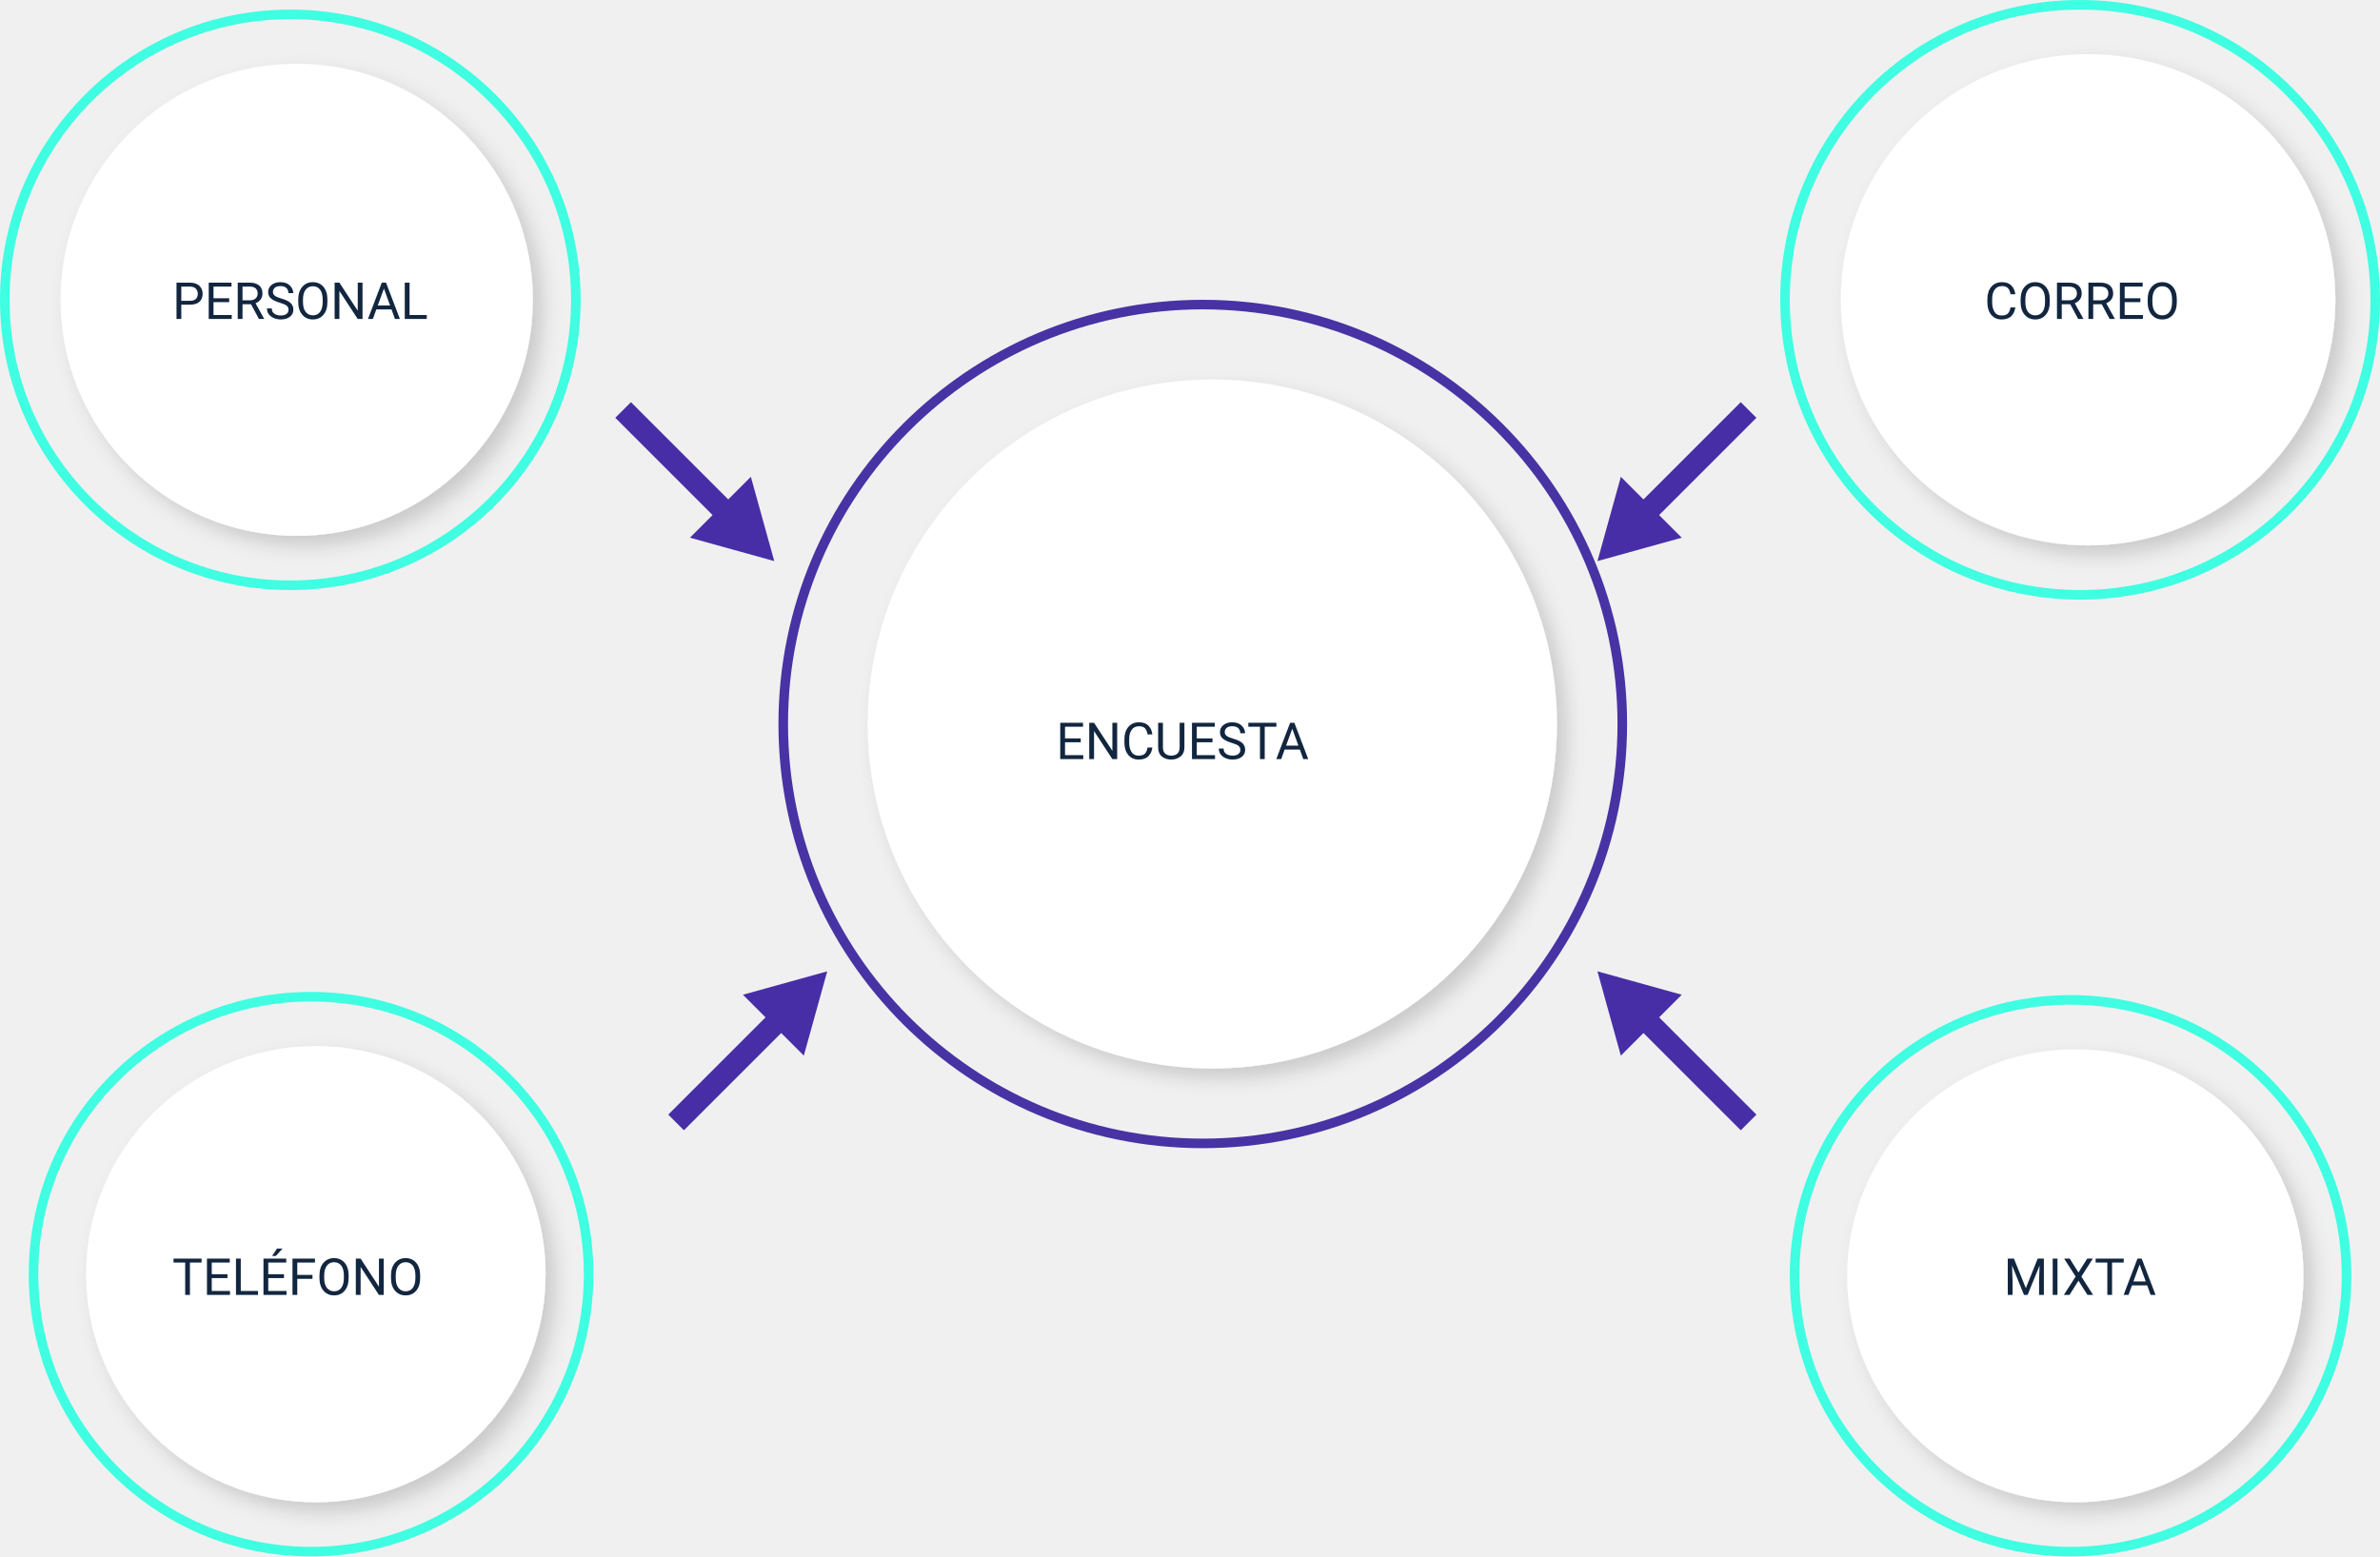
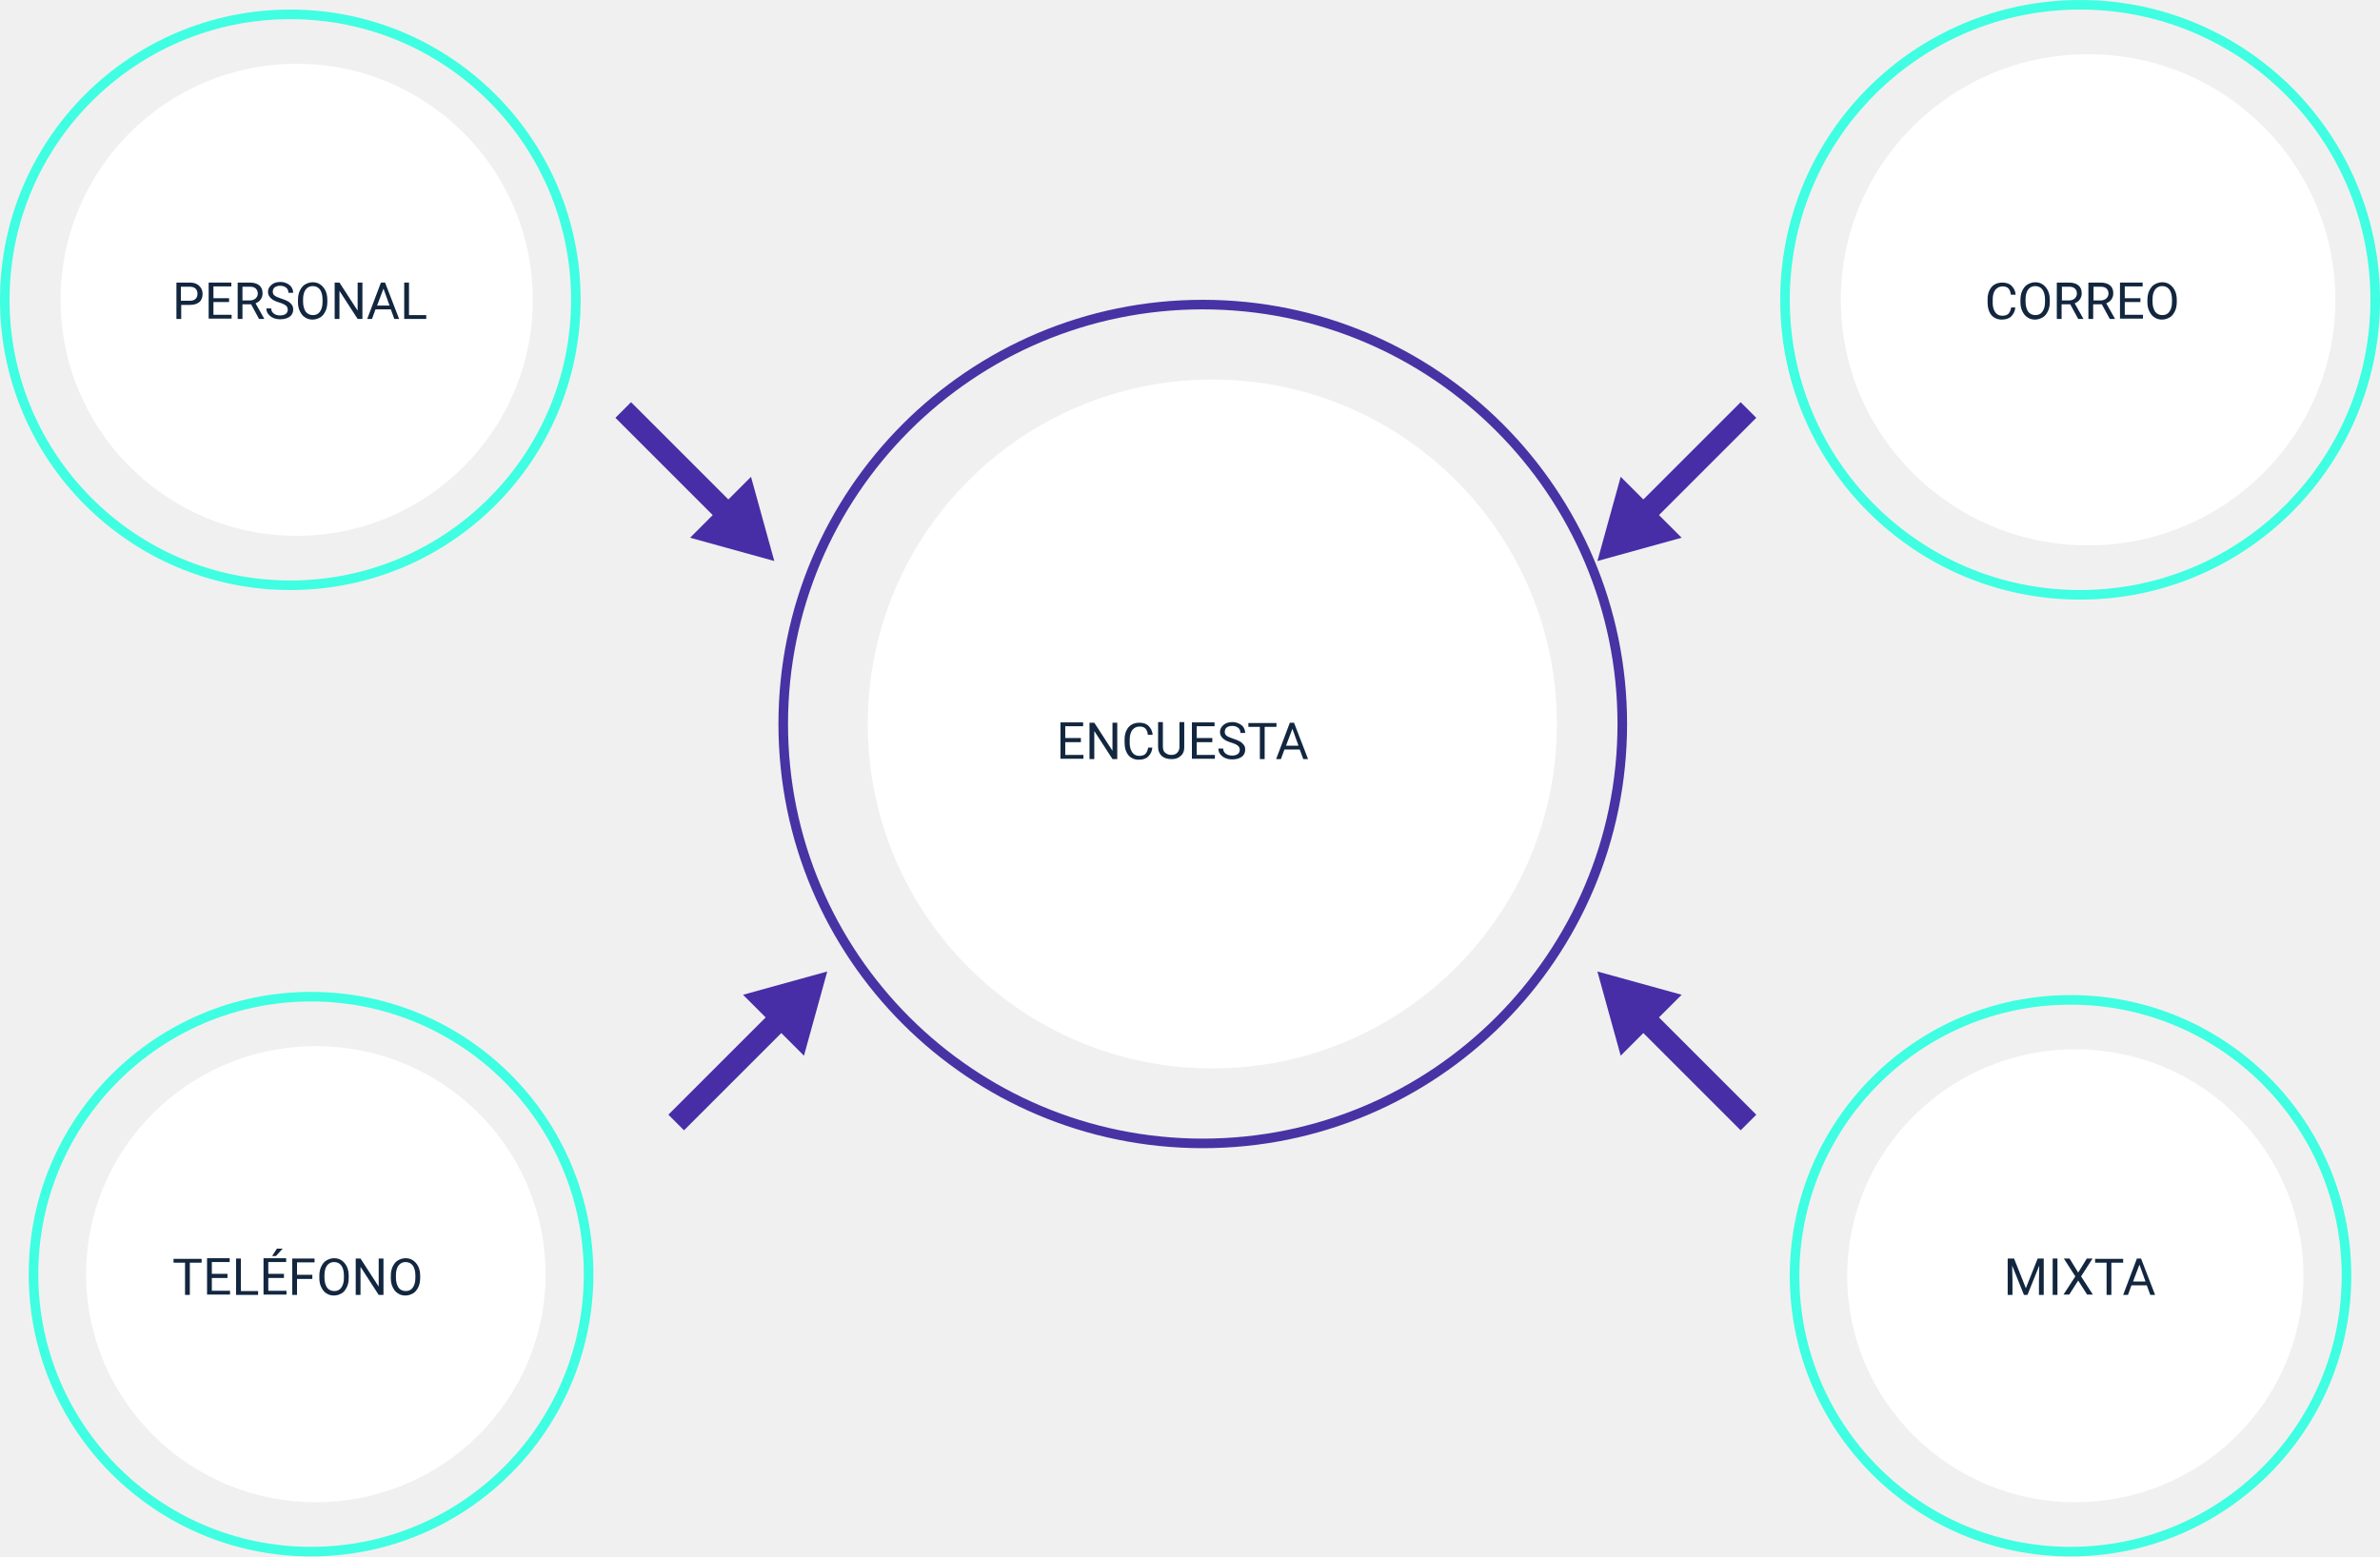
- <svg xmlns="http://www.w3.org/2000/svg" width="746" height="488" viewBox="0 0 746 488">
-   <defs>
-     <filter id="Elipse_4114" x="266" y="113" width="234" height="234" filterUnits="userSpaceOnUse">
-       <feOffset dx="3" dy="3" input="SourceAlpha" />
-       <feGaussianBlur stdDeviation="3" result="blur" />
-       <feFlood flood-opacity="0.161" />
-       <feComposite operator="in" in2="blur" />
-       <feComposite in="SourceGraphic" />
-     </filter>
-     <filter id="Elipse_4116" x="13" y="14" width="166" height="166" filterUnits="userSpaceOnUse">
-       <feOffset dx="3" dy="3" input="SourceAlpha" />
-       <feGaussianBlur stdDeviation="3" result="blur-2" />
-       <feFlood flood-opacity="0.161" />
-       <feComposite operator="in" in2="blur-2" />
-       <feComposite in="SourceGraphic" />
-     </filter>
-     <filter id="Elipse_4118" x="21" y="322" width="162" height="161" filterUnits="userSpaceOnUse">
-       <feOffset dx="3" dy="3" input="SourceAlpha" />
-       <feGaussianBlur stdDeviation="3" result="blur-3" />
-       <feFlood flood-opacity="0.161" />
-       <feComposite operator="in" in2="blur-3" />
-       <feComposite in="SourceGraphic" />
-     </filter>
-     <filter id="Elipse_4120" x="573" y="323" width="161" height="160" filterUnits="userSpaceOnUse">
-       <feOffset dx="3" dy="3" input="SourceAlpha" />
-       <feGaussianBlur stdDeviation="3" result="blur-4" />
-       <feFlood flood-opacity="0.161" />
-       <feComposite operator="in" in2="blur-4" />
-       <feComposite in="SourceGraphic" />
-     </filter>
-     <filter id="Elipse_4122" x="571" y="11" width="173" height="172" filterUnits="userSpaceOnUse">
-       <feOffset dx="3" dy="3" input="SourceAlpha" />
-       <feGaussianBlur stdDeviation="3" result="blur-5" />
-       <feFlood flood-opacity="0.161" />
-       <feComposite operator="in" in2="blur-5" />
-       <feComposite in="SourceGraphic" />
-     </filter>
-   </defs>
-   <g id="Grupo_59742" data-name="Grupo 59742" transform="translate(-425 -12434)">
-     <g transform="matrix(1, 0, 0, 1, 425, 12434)" filter="url(#Elipse_4114)">
-       <circle id="Elipse_4114-2" data-name="Elipse 4114" cx="108" cy="108" r="108" transform="translate(272 119)" fill="#fff" />
-     </g>
-     <g transform="matrix(1, 0, 0, 1, 425, 12434)" filter="url(#Elipse_4116)">
-       <circle id="Elipse_4116-2" data-name="Elipse 4116" cx="74" cy="74" r="74" transform="translate(19 20)" fill="#fff" />
-     </g>
-     <g transform="matrix(1, 0, 0, 1, 425, 12434)" filter="url(#Elipse_4118)">
-       <ellipse id="Elipse_4118-2" data-name="Elipse 4118" cx="72" cy="71.5" rx="72" ry="71.5" transform="translate(27 328)" fill="#fff" />
-     </g>
-     <g transform="matrix(1, 0, 0, 1, 425, 12434)" filter="url(#Elipse_4120)">
-       <ellipse id="Elipse_4120-2" data-name="Elipse 4120" cx="71.5" cy="71" rx="71.5" ry="71" transform="translate(579 329)" fill="#fff" />
-     </g>
-     <g transform="matrix(1, 0, 0, 1, 425, 12434)" filter="url(#Elipse_4122)">
-       <ellipse id="Elipse_4122-2" data-name="Elipse 4122" cx="77.5" cy="77" rx="77.5" ry="77" transform="translate(577 17)" fill="#fff" />
-     </g>
-     <g id="Elipse_4115" data-name="Elipse 4115" transform="translate(669 12528)" fill="none" stroke="#4733a3" stroke-width="3">
-       <circle cx="133" cy="133" r="133" stroke="none" />
-       <circle cx="133" cy="133" r="131.5" fill="none" />
-     </g>
-     <g id="Elipse_4117" data-name="Elipse 4117" transform="translate(425 12437)" fill="none" stroke="#3ffee2" stroke-width="3">
-       <circle cx="91" cy="91" r="91" stroke="none" />
-       <circle cx="91" cy="91" r="89.5" fill="none" />
-     </g>
-     <g id="Elipse_4119" data-name="Elipse 4119" transform="translate(434 12745)" fill="none" stroke="#3ffee2" stroke-width="3">
-       <circle cx="88.5" cy="88.5" r="88.5" stroke="none" />
-       <circle cx="88.5" cy="88.5" r="87" fill="none" />
-     </g>
-     <g id="Elipse_4121" data-name="Elipse 4121" transform="translate(986 12746)" fill="none" stroke="#3ffee2" stroke-width="3">
-       <circle cx="88" cy="88" r="88" stroke="none" />
-       <circle cx="88" cy="88" r="86.5" fill="none" />
-     </g>
-     <g id="Elipse_4123" data-name="Elipse 4123" transform="translate(983 12434)" fill="none" stroke="#3ffee2" stroke-width="3">
-       <circle cx="94" cy="94" r="94" stroke="none" />
-       <circle cx="94" cy="94" r="92.5" fill="none" />
-     </g>
-     <text id="ENCUESTA_" data-name="ENCUESTA " transform="translate(756 12655)" fill="#12263f" font-size="16" font-family="Roboto-Regular, Roboto">
-       <tspan x="0" y="17">ENCUESTA</tspan>
-     </text>
-     <text id="CORREO" transform="translate(1047 12517)" fill="#12263f" font-size="16" font-family="Roboto-Regular, Roboto">
-       <tspan x="0" y="17">CORREO</tspan>
-     </text>
-     <text id="MIXTA" transform="translate(1053 12823)" fill="#12263f" font-size="16" font-family="Roboto-Regular, Roboto">
-       <tspan x="0" y="17">MIXTA</tspan>
-     </text>
-     <text id="TELÉFONO" transform="translate(479 12823)" fill="#12263f" font-size="16" font-family="Roboto-Regular, Roboto">
-       <tspan x="0" y="17">TELÉFONO</tspan>
-     </text>
-     <text id="PERSONAL" transform="translate(479 12517)" fill="#12263f" font-size="16" font-family="Roboto-Regular, Roboto">
-       <tspan x="0" y="17">PERSONAL</tspan>
-     </text>
-     <path id="Unión_8" data-name="Unión 8" d="M7879.028,11767v-43.128H7869l13.5-23.874,13.5,23.874h-10.029V11767Z" transform="translate(3383.669 -1108.363) rotate(45)" fill="#472ea6" />
-     <path id="Unión_10" data-name="Unión 10" d="M10.029,0V43.128H0L13.5,67,27,43.128H16.971V0Z" transform="translate(610.766 12572.092) rotate(-45)" fill="#472ea6" />
-     <path id="Unión_9" data-name="Unión 9" d="M10.03,0V43.128H0L13.5,67,27,43.128H16.972V0Z" transform="translate(982.635 12776.386) rotate(135)" fill="#472ea6" />
-     <path id="Unión_11" data-name="Unión 11" d="M10.03,67V23.874H0L13.5,0,27,23.874H16.972V67Z" transform="translate(935.257 12619.47) rotate(-135)" fill="#472ea6" />
+ <svg xmlns="http://www.w3.org/2000/svg" version="1.1" id="Capa_1" x="0px" y="0px" viewBox="0 0 746 488" style="enable-background:new 0 0 746 488;" xml:space="preserve">
+   <style type="text/css">
+ 	.st0{fill:#FFFFFF;}
+ 	.st1{fill:none;}
+ 	.st2{fill:none;stroke:#4733A3;stroke-width:3;}
+ 	.st3{fill:none;stroke:#3FFEE2;stroke-width:3;}
+ 	.st4{enable-background:new    ;}
+ 	.st5{fill:#12263F;}
+ 	.st6{fill:#472EA6;}
+ </style>
+   <g transform="matrix(1, 0, 0, 1, 425, 12434)">
+     <circle id="Elipse_4114-2" class="st0" cx="-45" cy="-12207" r="108" />
  </g>
+   <g transform="matrix(1, 0, 0, 1, 425, 12434)">
+     <circle id="Elipse_4116-2" class="st0" cx="-332" cy="-12340" r="74" />
+   </g>
+   <g transform="matrix(1, 0, 0, 1, 425, 12434)">
+     <ellipse id="Elipse_4118-2" class="st0" cx="-326" cy="-12034.5" rx="72" ry="71.5" />
+   </g>
+   <g transform="matrix(1, 0, 0, 1, 425, 12434)">
+     <ellipse id="Elipse_4120-2" class="st0" cx="225.5" cy="-12034" rx="71.5" ry="71" />
+   </g>
+   <g transform="matrix(1, 0, 0, 1, 425, 12434)">
+     <ellipse id="Elipse_4122-2" class="st0" cx="229.5" cy="-12340" rx="77.5" ry="77" />
+   </g>
+   <g id="Elipse_4115" transform="translate(669 12528)">
+     <circle class="st1" cx="-292" cy="-12301" r="133" />
+     <circle class="st2" cx="-292" cy="-12301" r="131.5" />
+   </g>
+   <g id="Elipse_4117" transform="translate(425 12437)">
+     <circle class="st1" cx="-334" cy="-12343" r="91" />
+     <circle class="st3" cx="-334" cy="-12343" r="89.5" />
+   </g>
+   <g id="Elipse_4119" transform="translate(434 12745)">
+     <circle class="st1" cx="-336.5" cy="-12345.5" r="88.5" />
+     <circle class="st3" cx="-336.5" cy="-12345.5" r="87" />
+   </g>
+   <g id="Elipse_4121" transform="translate(986 12746)">
+     <circle class="st1" cx="-337" cy="-12346" r="88" />
+     <circle class="st3" cx="-337" cy="-12346" r="86.5" />
+   </g>
+   <g id="Elipse_4123" transform="translate(983 12434)">
+     <circle class="st1" cx="-331" cy="-12340" r="94" />
+     <circle class="st3" cx="-331" cy="-12340" r="92.5" />
+   </g>
+   <g class="st4">
+     <path class="st5" d="M338.8,232.7h-4.9v4h5.7v1.2h-7.2v-11.4h7.1v1.2h-5.6v3.7h4.9V232.7z" />
+     <path class="st5" d="M350.2,238h-1.5l-5.7-8.8v8.8h-1.5v-11.4h1.5l5.7,8.8v-8.8h1.5V238z" />
+     <path class="st5" d="M361.2,234.4c-0.1,1.2-0.6,2.1-1.3,2.8c-0.7,0.7-1.7,1-3,1c-1.3,0-2.4-0.5-3.2-1.4c-0.8-1-1.2-2.3-1.2-3.9   v-1.1c0-1.1,0.2-2,0.6-2.8c0.4-0.8,0.9-1.4,1.6-1.8c0.7-0.4,1.5-0.6,2.4-0.6c1.2,0,2.2,0.3,2.9,1c0.7,0.7,1.2,1.6,1.3,2.8h-1.5   c-0.1-0.9-0.4-1.6-0.8-2c-0.4-0.4-1-0.6-1.8-0.6c-1,0-1.7,0.4-2.3,1.1c-0.5,0.7-0.8,1.7-0.8,3v1.1c0,1.2,0.3,2.2,0.8,2.9   s1.2,1.1,2.2,1.1c0.8,0,1.5-0.2,1.9-0.6s0.7-1,0.9-2H361.2z" />
+     <path class="st5" d="M371.2,226.6v7.7c0,1.1-0.3,2-1,2.6c-0.7,0.7-1.6,1.1-2.7,1.1l-0.4,0c-1.2,0-2.2-0.3-3-1   c-0.7-0.7-1.1-1.6-1.1-2.8v-7.8h1.5v7.7c0,0.8,0.2,1.5,0.7,1.9s1.1,0.7,1.9,0.7c0.8,0,1.5-0.2,1.9-0.7c0.5-0.5,0.7-1.1,0.7-1.9   v-7.7H371.2z" />
+     <path class="st5" d="M380,232.7h-4.9v4h5.7v1.2h-7.2v-11.4h7.1v1.2h-5.6v3.7h4.9V232.7z" />
+     <path class="st5" d="M386.1,232.9c-1.3-0.4-2.2-0.8-2.8-1.4s-0.9-1.2-0.9-2c0-0.9,0.4-1.6,1.1-2.2c0.7-0.6,1.6-0.9,2.8-0.9   c0.8,0,1.5,0.2,2.1,0.5c0.6,0.3,1.1,0.7,1.4,1.2s0.5,1.1,0.5,1.7h-1.5c0-0.7-0.2-1.2-0.7-1.6s-1.1-0.6-1.9-0.6   c-0.7,0-1.3,0.2-1.7,0.5s-0.6,0.8-0.6,1.4c0,0.5,0.2,0.9,0.6,1.2c0.4,0.3,1.1,0.6,2,0.9c0.9,0.3,1.7,0.6,2.2,0.9   c0.5,0.3,0.9,0.7,1.2,1.1s0.4,0.9,0.4,1.5c0,0.9-0.4,1.7-1.1,2.2s-1.7,0.8-2.9,0.8c-0.8,0-1.5-0.1-2.2-0.4   c-0.7-0.3-1.2-0.7-1.6-1.2s-0.6-1.1-0.6-1.8h1.5c0,0.7,0.3,1.2,0.8,1.6s1.2,0.6,2,0.6c0.8,0,1.4-0.2,1.8-0.5s0.6-0.8,0.6-1.3   s-0.2-1-0.6-1.3S387.1,233.2,386.1,232.9z" />
+     <path class="st5" d="M400.1,227.9h-3.7V238h-1.5v-10.1h-3.6v-1.2h8.8V227.9z" />
+     <path class="st5" d="M407.4,235h-4.8l-1.1,3H400l4.3-11.4h1.3L410,238h-1.5L407.4,235z M403.1,233.8h3.9l-1.9-5.3L403.1,233.8z" />
+   </g>
+   <g class="st4">
+     <path class="st5" d="M631.7,96.4c-0.1,1.2-0.6,2.1-1.3,2.8c-0.7,0.7-1.7,1-3,1c-1.3,0-2.4-0.5-3.2-1.4c-0.8-1-1.2-2.3-1.2-3.9v-1.1   c0-1.1,0.2-2,0.6-2.8c0.4-0.8,0.9-1.4,1.6-1.8c0.7-0.4,1.5-0.6,2.4-0.6c1.2,0,2.2,0.3,2.9,1c0.7,0.7,1.2,1.6,1.3,2.8h-1.5   c-0.1-0.9-0.4-1.6-0.8-2c-0.4-0.4-1-0.6-1.8-0.6c-1,0-1.7,0.4-2.3,1.1c-0.5,0.7-0.8,1.7-0.8,3v1.1c0,1.2,0.3,2.2,0.8,2.9   s1.2,1.1,2.2,1.1c0.8,0,1.5-0.2,1.9-0.6s0.7-1,0.9-2H631.7z" />
+     <path class="st5" d="M642.5,94.7c0,1.1-0.2,2.1-0.6,2.9s-0.9,1.5-1.6,1.9s-1.5,0.7-2.4,0.7c-0.9,0-1.7-0.2-2.4-0.7   c-0.7-0.4-1.2-1.1-1.6-1.9s-0.6-1.8-0.6-2.8V94c0-1.1,0.2-2.1,0.6-2.9c0.4-0.8,0.9-1.5,1.6-1.9s1.5-0.7,2.4-0.7   c0.9,0,1.7,0.2,2.4,0.7s1.2,1.1,1.6,1.9s0.6,1.8,0.6,2.9V94.7z M641,93.9c0-1.3-0.3-2.4-0.8-3.1c-0.5-0.7-1.3-1.1-2.3-1.1   c-0.9,0-1.7,0.4-2.2,1.1c-0.5,0.7-0.8,1.7-0.8,3v0.8c0,1.3,0.3,2.3,0.8,3.1c0.5,0.7,1.3,1.1,2.3,1.1c1,0,1.7-0.4,2.2-1.1   s0.8-1.7,0.8-3V93.9z" />
+     <path class="st5" d="M648.9,95.4h-2.7v4.6h-1.5V88.6h3.8c1.3,0,2.3,0.3,3,0.9c0.7,0.6,1,1.4,1,2.5c0,0.7-0.2,1.3-0.6,1.9   s-0.9,0.9-1.6,1.2l2.7,4.8v0.1h-1.6L648.9,95.4z M646.2,94.2h2.3c0.7,0,1.3-0.2,1.8-0.6c0.4-0.4,0.7-0.9,0.7-1.5   c0-0.7-0.2-1.2-0.6-1.6c-0.4-0.4-1-0.6-1.8-0.6h-2.3V94.2z" />
+     <path class="st5" d="M658.8,95.4h-2.7v4.6h-1.5V88.6h3.8c1.3,0,2.3,0.3,3,0.9c0.7,0.6,1,1.4,1,2.5c0,0.7-0.2,1.3-0.6,1.9   s-0.9,0.9-1.6,1.2l2.7,4.8v0.1h-1.6L658.8,95.4z M656.1,94.2h2.3c0.7,0,1.3-0.2,1.8-0.6c0.4-0.4,0.7-0.9,0.7-1.5   c0-0.7-0.2-1.2-0.6-1.6c-0.4-0.4-1-0.6-1.8-0.6h-2.3V94.2z" />
+     <path class="st5" d="M670.9,94.7h-4.9v4h5.7v1.2h-7.2V88.6h7.1v1.2h-5.6v3.7h4.9V94.7z" />
+     <path class="st5" d="M682.3,94.7c0,1.1-0.2,2.1-0.6,2.9s-0.9,1.5-1.6,1.9s-1.5,0.7-2.4,0.7c-0.9,0-1.7-0.2-2.4-0.7   c-0.7-0.4-1.2-1.1-1.6-1.9s-0.6-1.8-0.6-2.8V94c0-1.1,0.2-2.1,0.6-2.9c0.4-0.8,0.9-1.5,1.6-1.9s1.5-0.7,2.4-0.7   c0.9,0,1.7,0.2,2.4,0.7s1.2,1.1,1.6,1.9s0.6,1.8,0.6,2.9V94.7z M680.8,93.9c0-1.3-0.3-2.4-0.8-3.1c-0.5-0.7-1.3-1.1-2.3-1.1   c-0.9,0-1.7,0.4-2.2,1.1c-0.5,0.7-0.8,1.7-0.8,3v0.8c0,1.3,0.3,2.3,0.8,3.1c0.5,0.7,1.3,1.1,2.3,1.1c1,0,1.7-0.4,2.2-1.1   s0.8-1.7,0.8-3V93.9z" />
+   </g>
+   <g class="st4">
+     <path class="st5" d="M631.3,394.6l3.7,9.3l3.7-9.3h1.9V406h-1.5v-4.4l0.1-4.8l-3.7,9.2h-1.1l-3.7-9.2l0.1,4.8v4.4h-1.5v-11.4H631.3   z" />
+     <path class="st5" d="M644.9,406h-1.5v-11.4h1.5V406z" />
+     <path class="st5" d="M651.4,399l2.7-4.4h1.8l-3.6,5.6l3.7,5.7h-1.8l-2.8-4.4l-2.8,4.4h-1.8l3.7-5.7l-3.6-5.6h1.8L651.4,399z" />
+     <path class="st5" d="M665.5,395.9h-3.7V406h-1.5v-10.1h-3.6v-1.2h8.8V395.9z" />
+     <path class="st5" d="M672.9,403h-4.8l-1.1,3h-1.5l4.3-11.4h1.3l4.4,11.4H674L672.9,403z M668.6,401.8h3.9l-1.9-5.3L668.6,401.8z" />
+   </g>
+   <g class="st4">
+     <path class="st5" d="M63.2,395.9h-3.7V406H58v-10.1h-3.6v-1.2h8.8V395.9z" />
+     <path class="st5" d="M71.3,400.7h-4.9v4h5.7v1.2h-7.2v-11.4H72v1.2h-5.6v3.7h4.9V400.7z" />
+     <path class="st5" d="M75.5,404.8h5.4v1.2H74v-11.4h1.5V404.8z" />
+     <path class="st5" d="M89,400.7h-4.9v4h5.7v1.2h-7.2v-11.4h7.1v1.2h-5.6v3.7H89V400.7z M86.8,391.5h1.8l-2.1,2.3l-1.2,0L86.8,391.5z   " />
+     <path class="st5" d="M97.9,401h-4.8v5h-1.5v-11.4h7v1.2h-5.5v3.9h4.8V401z" />
+     <path class="st5" d="M109.3,400.7c0,1.1-0.2,2.1-0.6,2.9s-0.9,1.5-1.6,1.9s-1.5,0.7-2.4,0.7c-0.9,0-1.7-0.2-2.4-0.7   c-0.7-0.4-1.2-1.1-1.6-1.9s-0.6-1.8-0.6-2.8V400c0-1.1,0.2-2.1,0.6-2.9c0.4-0.8,0.9-1.5,1.6-1.9s1.5-0.7,2.4-0.7   c0.9,0,1.7,0.2,2.4,0.7s1.2,1.1,1.6,1.9s0.6,1.8,0.6,2.9V400.7z M107.8,399.9c0-1.3-0.3-2.4-0.8-3.1c-0.5-0.7-1.3-1.1-2.3-1.1   c-0.9,0-1.7,0.4-2.2,1.1c-0.5,0.7-0.8,1.7-0.8,3v0.8c0,1.3,0.3,2.3,0.8,3.1c0.5,0.7,1.3,1.1,2.3,1.1c1,0,1.7-0.4,2.2-1.1   s0.8-1.7,0.8-3V399.9z" />
+     <path class="st5" d="M120.2,406h-1.5l-5.7-8.8v8.8h-1.5v-11.4h1.5l5.7,8.8v-8.8h1.5V406z" />
+     <path class="st5" d="M131.7,400.7c0,1.1-0.2,2.1-0.6,2.9s-0.9,1.5-1.6,1.9s-1.5,0.7-2.4,0.7c-0.9,0-1.7-0.2-2.4-0.7   c-0.7-0.4-1.2-1.1-1.6-1.9s-0.6-1.8-0.6-2.8V400c0-1.1,0.2-2.1,0.6-2.9c0.4-0.8,0.9-1.5,1.6-1.9s1.5-0.7,2.4-0.7   c0.9,0,1.7,0.2,2.4,0.7s1.2,1.1,1.6,1.9s0.6,1.8,0.6,2.9V400.7z M130.2,399.9c0-1.3-0.3-2.4-0.8-3.1c-0.5-0.7-1.3-1.1-2.3-1.1   c-0.9,0-1.7,0.4-2.2,1.1c-0.5,0.7-0.8,1.7-0.8,3v0.8c0,1.3,0.3,2.3,0.8,3.1c0.5,0.7,1.3,1.1,2.3,1.1c1,0,1.7-0.4,2.2-1.1   s0.8-1.7,0.8-3V399.9z" />
+   </g>
+   <g class="st4">
+     <path class="st5" d="M56.8,95.5v4.5h-1.5V88.6h4.2c1.2,0,2.2,0.3,2.9,1c0.7,0.6,1.1,1.5,1.1,2.5c0,1.1-0.3,2-1,2.6   c-0.7,0.6-1.7,0.9-3,0.9H56.8z M56.8,94.3h2.7c0.8,0,1.4-0.2,1.8-0.6c0.4-0.4,0.6-0.9,0.6-1.6c0-0.7-0.2-1.2-0.6-1.6   c-0.4-0.4-1-0.6-1.8-0.6h-2.8V94.3z" />
+     <path class="st5" d="M71.8,94.7h-4.9v4h5.7v1.2h-7.2V88.6h7.1v1.2h-5.6v3.7h4.9V94.7z" />
+     <path class="st5" d="M78.7,95.4H76v4.6h-1.5V88.6h3.8c1.3,0,2.3,0.3,3,0.9c0.7,0.6,1,1.4,1,2.5c0,0.7-0.2,1.3-0.6,1.9   s-0.9,0.9-1.6,1.2l2.7,4.8v0.1h-1.6L78.7,95.4z M76,94.2h2.3c0.7,0,1.3-0.2,1.8-0.6c0.4-0.4,0.7-0.9,0.7-1.5c0-0.7-0.2-1.2-0.6-1.6   c-0.4-0.4-1-0.6-1.8-0.6H76V94.2z" />
+     <path class="st5" d="M87.7,94.9c-1.3-0.4-2.2-0.8-2.8-1.4s-0.9-1.2-0.9-2c0-0.9,0.4-1.6,1.1-2.2c0.7-0.6,1.6-0.9,2.8-0.9   c0.8,0,1.5,0.2,2.1,0.5c0.6,0.3,1.1,0.7,1.4,1.2s0.5,1.1,0.5,1.7h-1.5c0-0.7-0.2-1.2-0.7-1.6s-1.1-0.6-1.9-0.6   c-0.7,0-1.3,0.2-1.7,0.5s-0.6,0.8-0.6,1.4c0,0.5,0.2,0.9,0.6,1.2c0.4,0.3,1.1,0.6,2,0.9c0.9,0.3,1.7,0.6,2.2,0.9   c0.5,0.3,0.9,0.7,1.2,1.1s0.4,0.9,0.4,1.5c0,0.9-0.4,1.7-1.1,2.2s-1.7,0.8-2.9,0.8c-0.8,0-1.5-0.1-2.2-0.4   c-0.7-0.3-1.2-0.7-1.6-1.2s-0.6-1.1-0.6-1.8h1.5c0,0.7,0.3,1.2,0.8,1.6s1.2,0.6,2,0.6c0.8,0,1.4-0.2,1.8-0.5s0.6-0.8,0.6-1.3   s-0.2-1-0.6-1.3S88.7,95.2,87.7,94.9z" />
+     <path class="st5" d="M102.6,94.7c0,1.1-0.2,2.1-0.6,2.9s-0.9,1.5-1.6,1.9s-1.5,0.7-2.4,0.7c-0.9,0-1.7-0.2-2.4-0.7   c-0.7-0.4-1.2-1.1-1.6-1.9s-0.6-1.8-0.6-2.8V94c0-1.1,0.2-2.1,0.6-2.9c0.4-0.8,0.9-1.5,1.6-1.9s1.5-0.7,2.4-0.7   c0.9,0,1.7,0.2,2.4,0.7s1.2,1.1,1.6,1.9s0.6,1.8,0.6,2.9V94.7z M101.1,93.9c0-1.3-0.3-2.4-0.8-3.1c-0.5-0.7-1.3-1.1-2.3-1.1   c-0.9,0-1.7,0.4-2.2,1.1c-0.5,0.7-0.8,1.7-0.8,3v0.8c0,1.3,0.3,2.3,0.8,3.1c0.5,0.7,1.3,1.1,2.3,1.1c1,0,1.7-0.4,2.2-1.1   s0.8-1.7,0.8-3V93.9z" />
+     <path class="st5" d="M113.6,100h-1.5l-5.7-8.8v8.8h-1.5V88.6h1.5l5.7,8.8v-8.8h1.5V100z" />
+     <path class="st5" d="M122.5,97h-4.8l-1.1,3h-1.5l4.3-11.4h1.3l4.4,11.4h-1.5L122.5,97z M118.2,95.8h3.9l-1.9-5.3L118.2,95.8z" />
+     <path class="st5" d="M128.2,98.8h5.4v1.2h-6.9V88.6h1.5V98.8z" />
+   </g>
+   <path id="Unión_8" class="st6" d="M209.5,349.5L240,319l-7.1-7.1l26.4-7.3L252,331l-7.1-7.1l-30.5,30.5L209.5,349.5z" />
+   <path id="Unión_10" class="st6" d="M192.9,131l30.5,30.5l-7.1,7.1l26.4,7.3l-7.3-26.4l-7.1,7.1l-30.5-30.5L192.9,131z" />
+   <path id="Unión_9" class="st6" d="M550.5,349.5L520,319l7.1-7.1l-26.4-7.3L508,331l7.1-7.1l30.5,30.5L550.5,349.5z" />
+   <path id="Unión_11" class="st6" d="M550.5,131L520,161.5l7.1,7.1l-26.4,7.3l7.3-26.4l7.1,7.1l30.5-30.5L550.5,131z" />
</svg>
